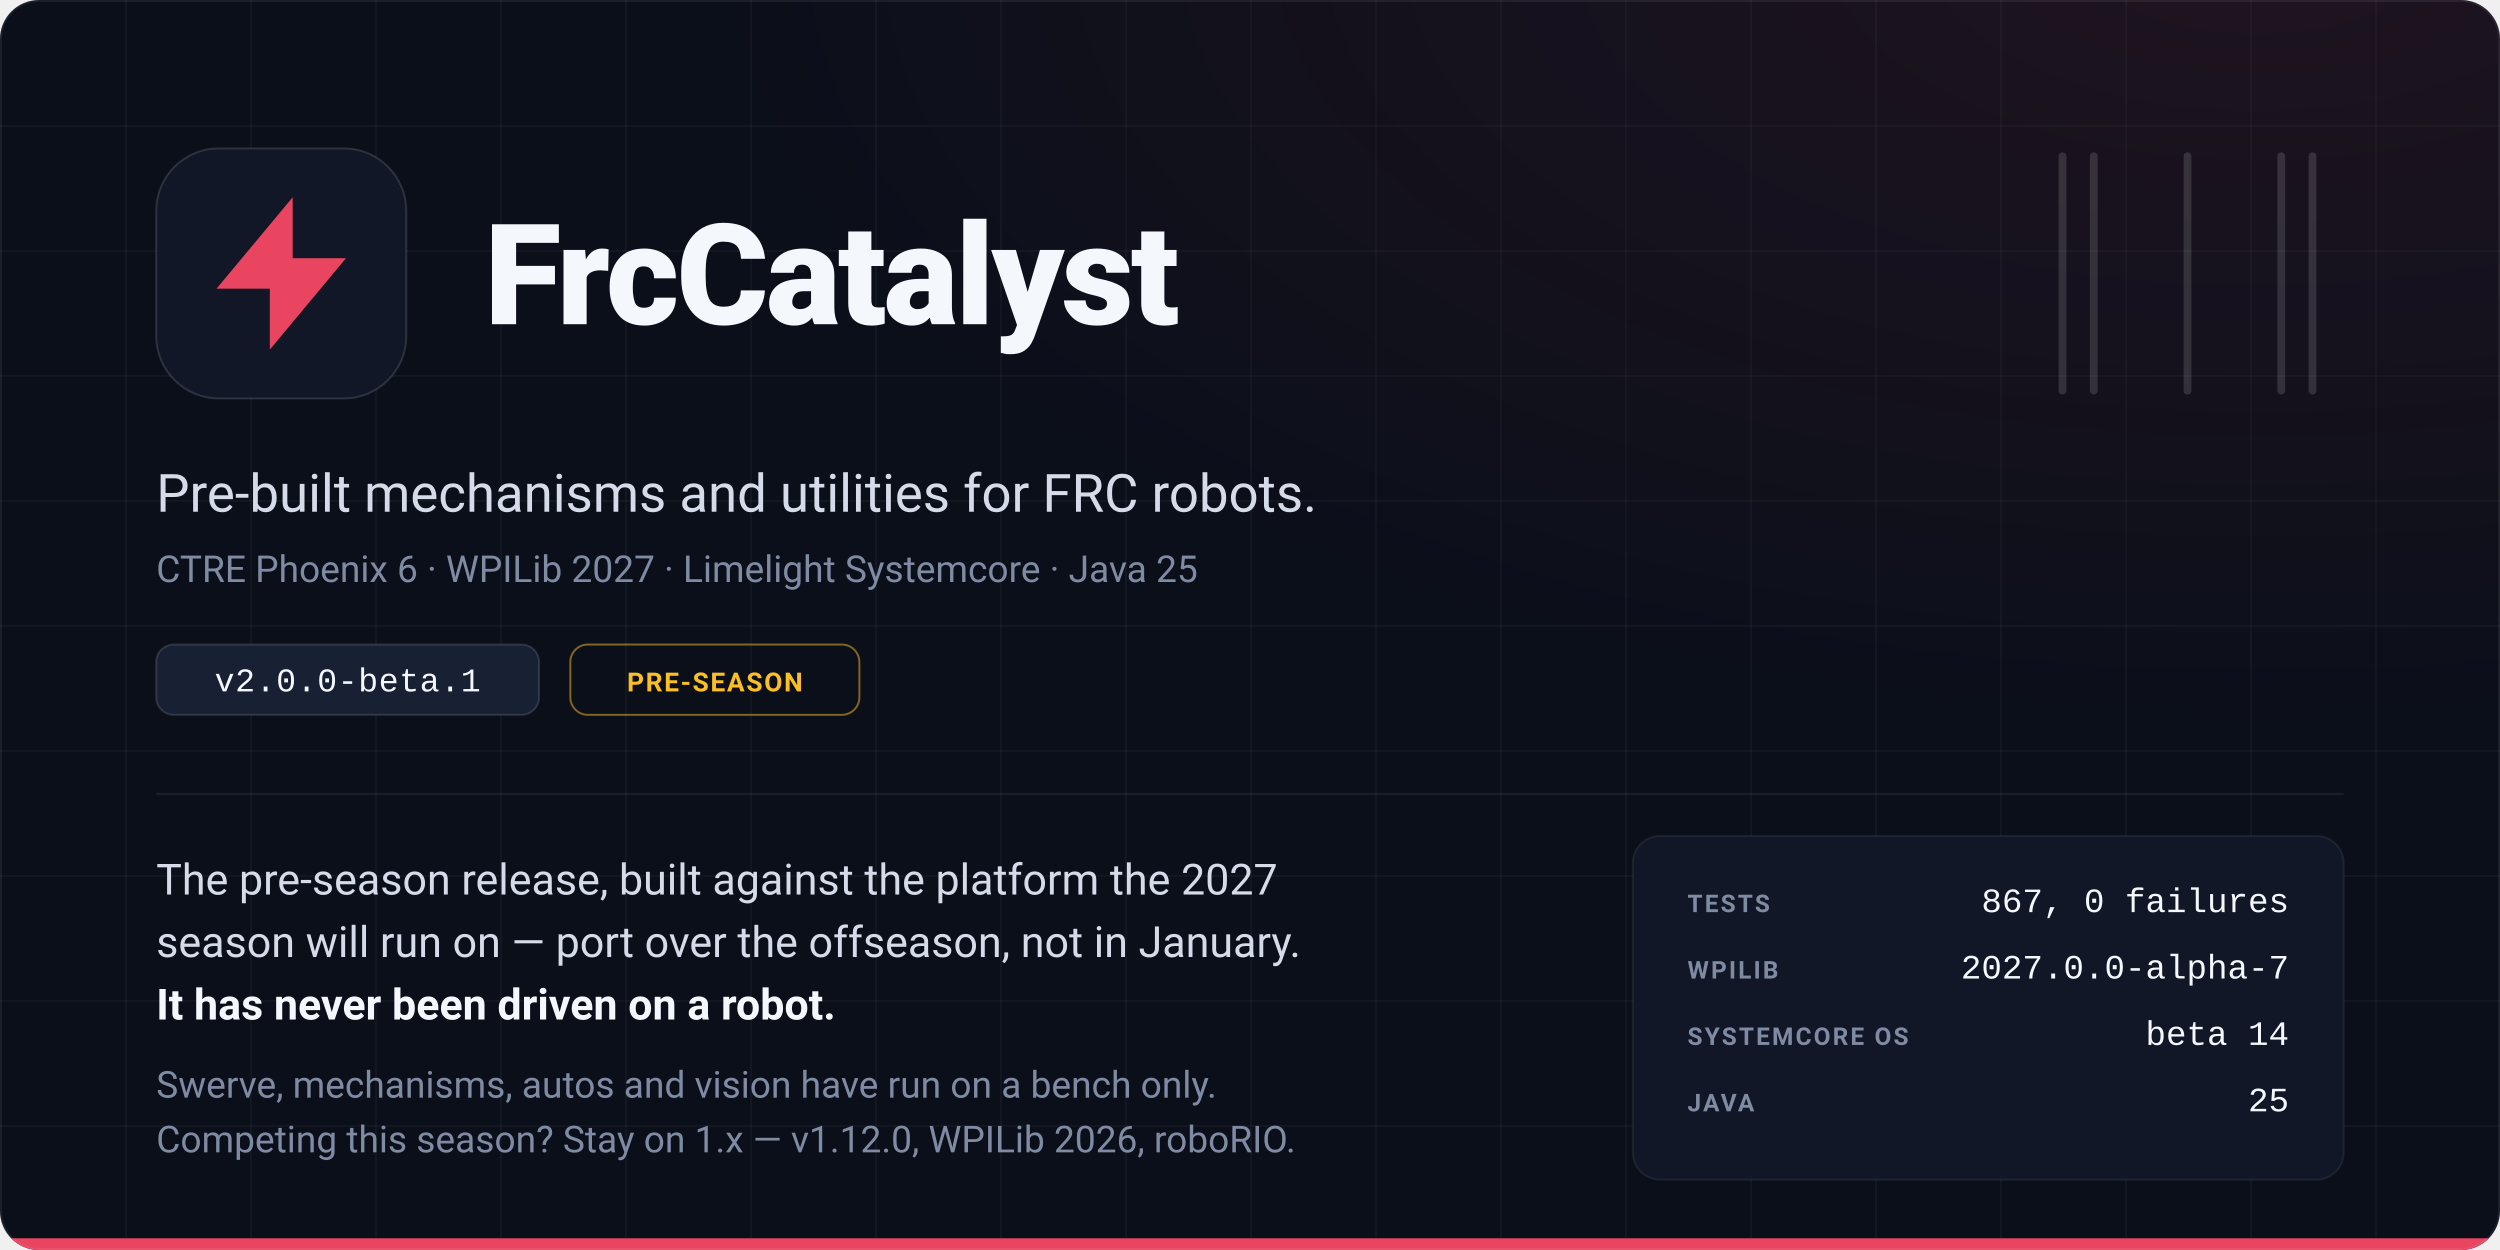
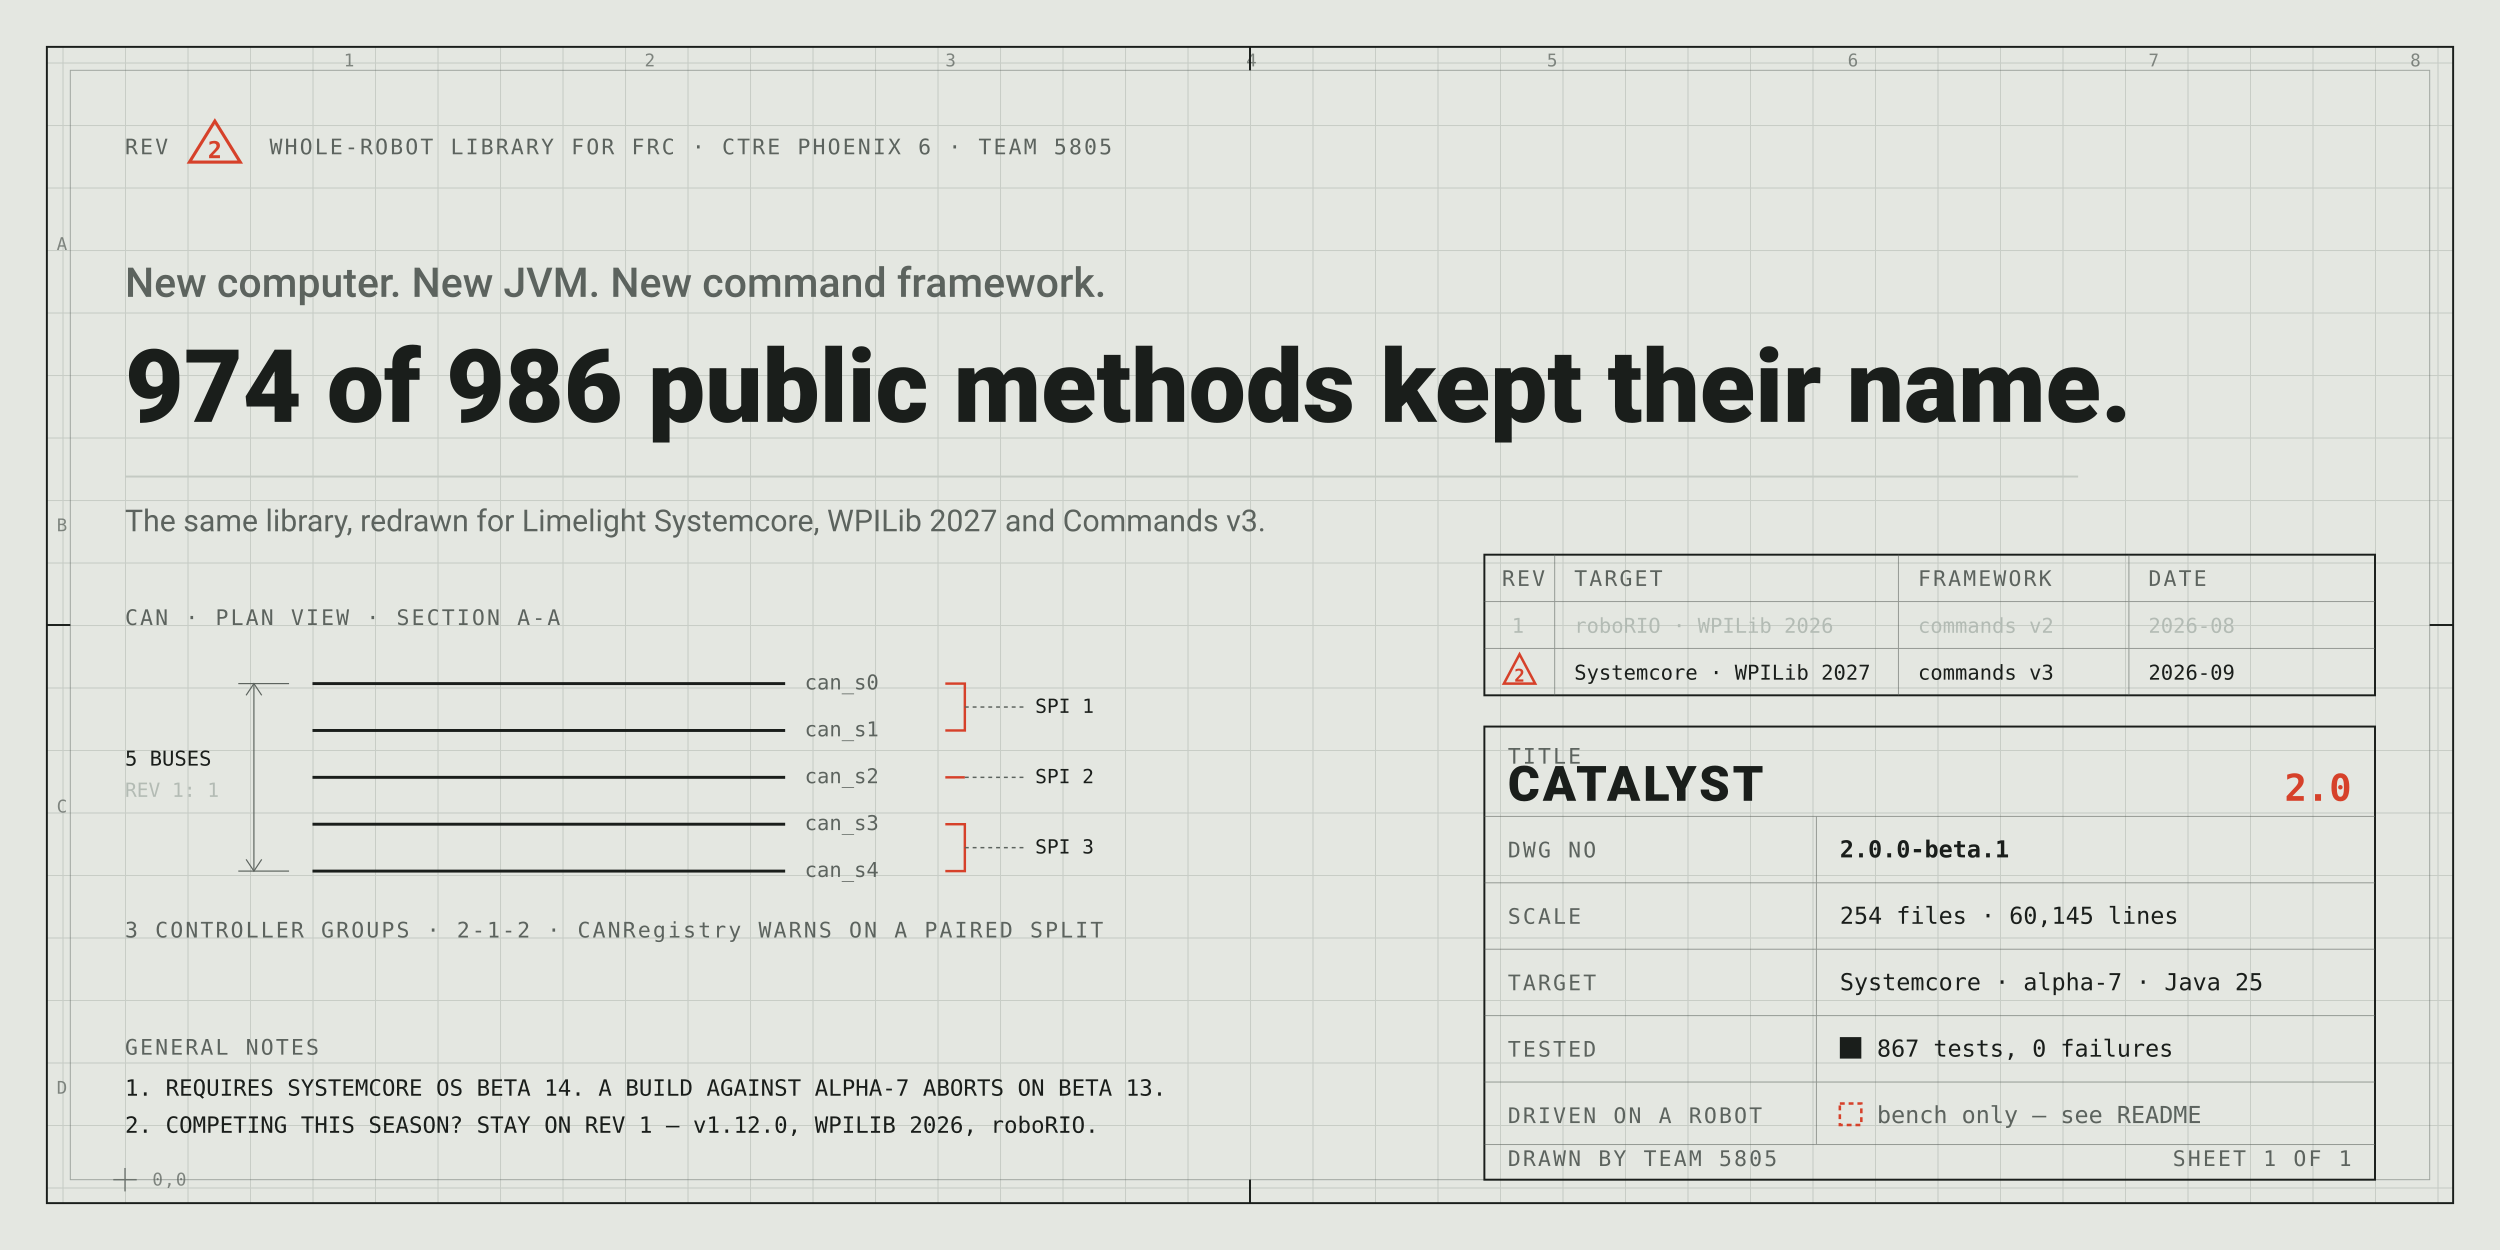
- <svg xmlns="http://www.w3.org/2000/svg" viewBox="0 0 1280 640" width="1280" height="640" role="img" aria-label="FrcCatalyst 2.0.0-beta.1 — pre-built mechanisms and utilities for FRC robots. The pre-season release, built against WPILib 2027.0.0-alpha-7 and Systemcore OS beta 14, with 867 tests and 0 failures. It has never been driven on a robot: swerve, mechanisms, autos and vision have run on a bench only. Teams competing this season stay on 1.x — v1.12.0, WPILib 2026, roboRIO.">
+ <svg xmlns="http://www.w3.org/2000/svg" viewBox="0 0 1280 640" width="1280" height="640" role="img" aria-label="Catalyst 2.0 - Rev 2 of the whole-robot library for FRC. 974 of 986 public methods kept their name.">
  <defs>
-     <clipPath id="catCardClip">
-       <rect x="0" y="0" width="1280" height="640" rx="20" />
-     </clipPath>
-     <radialGradient id="catCardWash" cx="90%" cy="-4%" r="62%">
-       <stop offset="0%" stop-color="#e94560" stop-opacity="0.09" />
-       <stop offset="100%" stop-color="#e94560" stop-opacity="0" />
-     </radialGradient>
+     <pattern id="grid" width="32" height="32" patternUnits="userSpaceOnUse">
+       <path d="M32 0H0V32" fill="none" stroke="#C4CAC3" stroke-width="1" opacity="0.9" />
+     </pattern>
+     <style>
+       .mono { font-family: Consolas,"DejaVu Sans Mono","Liberation Mono",ui-monospace,monospace; }
+       .sans { font-family: "Segoe UI",Roboto,"Helvetica Neue",Arial,sans-serif; }
+       .lbl  { font-size:11px; letter-spacing:1.1px; fill:#5C635E; }
+       .val  { font-size:12px; fill:#1A1E1B; }
+       .zone { font-size:9px;  letter-spacing:.6px; fill:#5C635E; opacity:.75; }
+       .note { font-size:11.5px; fill:#1A1E1B; }
+     </style>
  </defs>
-   <g clip-path="url(#catCardClip)">
-     <rect x="0" y="0" width="1280" height="640" fill="#0b0f1a" />
-     <rect x="0" y="0" width="1280" height="640" fill="url(#catCardWash)" />
-     <g stroke="#ffffff" stroke-opacity="0.035" stroke-width="1">
-       <path d="M64.5 0V640M128.5 0V640M192.5 0V640M256.5 0V640M320.5 0V640M384.5 0V640M448.5 0V640M512.5 0V640M576.5 0V640M640.5 0V640M704.5 0V640M768.5 0V640M832.5 0V640M896.5 0V640M960.5 0V640M1024.5 0V640M1088.5 0V640M1152.5 0V640M1216.5 0V640" />
-       <path d="M0 64.5H1280M0 128.5H1280M0 192.5H1280M0 256.5H1280M0 320.5H1280M0 384.5H1280M0 448.5H1280M0 512.5H1280M0 576.5H1280" />
+   <rect width="1280" height="640" fill="#E4E7E1" />
+   <rect x="24" y="24" width="1232" height="592" fill="url(#grid)" />
+   <rect x="24" y="24" width="1232" height="592" fill="none" stroke="#1A1E1B" stroke-width="1" />
+   <rect x="36" y="36" width="1208" height="568" fill="none" stroke="#5C635E" stroke-width="0.5" opacity="0.5" />
+   <g class="mono zone">
+     <text x="29" y="128">A</text>
+     <text x="29" y="272">B</text>
+     <text x="29" y="416">C</text>
+     <text x="29" y="560">D</text>
+     <text x="176" y="34">1</text>
+     <text x="330" y="34">2</text>
+     <text x="484" y="34">3</text>
+     <text x="638" y="34">4</text>
+     <text x="792" y="34">5</text>
+     <text x="946" y="34">6</text>
+     <text x="1100" y="34">7</text>
+     <text x="1234" y="34">8</text>
+   </g>
+   <g stroke="#1A1E1B" stroke-width="1">
+     <path d="M640 24v12M640 616v-12M24 320h12M1256 320h-12" />
+   </g>
+   <g transform="translate(64,74)">
+     <text class="mono lbl" x="0" y="5">REV</text>
+     <path d="M46 -12 L59 9 L33 9 Z" fill="none" stroke="#D6412A" stroke-width="1.6" />
+     <text class="mono" x="46" y="7" font-size="12" font-weight="700" fill="#D6412A" text-anchor="middle">2</text>
+     <text class="mono lbl" x="74" y="5">WHOLE-ROBOT LIBRARY FOR FRC · CTRE PHOENIX 6 · TEAM 5805</text>
+   </g>
+   <text class="sans" x="64" y="152" font-size="21" font-weight="500" fill="#5C635E">New computer. New JVM. New command framework.</text>
+   <text class="sans" x="64" y="216" font-size="52" font-weight="800" fill="#1A1E1B" textLength="1000" lengthAdjust="spacingAndGlyphs">974 of 986 public methods kept their name.</text>
+   <path d="M64 244H1064" stroke="#C4CAC3" stroke-width="1" />
+   <text class="sans" x="64" y="272" font-size="15.5" fill="#5C635E">The same library, redrawn for Limelight Systemcore, WPILib 2027 and Commands v3.</text>
+   <g transform="translate(64,320)">
+     <text class="mono lbl" x="0" y="0">CAN · PLAN VIEW · SECTION A-A</text>
+     <g stroke="#5C635E" stroke-width="0.6">
+       <path d="M84 30h-26M84 126h-26" />
+       <path d="M66 30v96" />
+       <path d="M62 36l4-6 4 6M62 120l4 6 4-6" fill="none" />
    </g>
-     <g stroke="#ffffff" stroke-opacity="0.13" stroke-width="4" stroke-linecap="round">
-       <path d="M1056 80V200M1072 80V200" />
-       <path d="M1120 80V200" />
-       <path d="M1168 80V200M1184 80V200" />
+     <text class="mono" x="0" y="72" font-size="10.5" fill="#1A1E1B">5 BUSES</text>
+     <text class="mono" x="0" y="88" font-size="10" fill="#B3BBB4">REV 1: 1</text>
+     <g stroke="#1A1E1B" stroke-width="1.5">
+       <path d="M96 30h242" />
+       <path d="M96 54h242" />
+       <path d="M96 78h242" />
+       <path d="M96 102h242" />
+       <path d="M96 126h242" />
    </g>
-     <rect x="0" y="634" width="1280" height="6" fill="#e94560" />
+     <g class="mono" font-size="10.5" fill="#5C635E">
+       <text x="348" y="33">can_s0</text>
+       <text x="348" y="57">can_s1</text>
+       <text x="348" y="81">can_s2</text>
+       <text x="348" y="105">can_s3</text>
+       <text x="348" y="129">can_s4</text>
+     </g>
+     <g stroke="#D6412A" stroke-width="1.25" fill="none">
+       <path d="M420 30 h10 v24 h-10" />
+       <path d="M420 78 h10" />
+       <path d="M420 102 h10 v24 h-10" />
+     </g>
+     <g stroke="#5C635E" stroke-width="0.75" stroke-dasharray="2 2">
+       <path d="M430 42h30" />
+       <path d="M430 78h30" />
+       <path d="M430 114h30" />
+     </g>
+     <g class="mono" font-size="10" fill="#1A1E1B">
+       <text x="466" y="45">SPI 1</text>
+       <text x="466" y="81">SPI 2</text>
+       <text x="466" y="117">SPI 3</text>
+     </g>
+     <text class="mono lbl" x="0" y="160" font-size="10">3 CONTROLLER GROUPS · 2-1-2 · CANRegistry WARNS ON A PAIRED SPLIT</text>
  </g>
-   <rect x="0.5" y="0.5" width="1279" height="639" rx="19.5" fill="none" stroke="#ffffff" stroke-opacity="0.07" />
-   <rect x="80" y="76" width="128" height="128" rx="32" fill="#111726" stroke="#ffffff" stroke-opacity="0.13" />
-   <g transform="translate(99.15 93.2) scale(3.9)">
-     <path d="M13 2L3 14h7v8l10-12h-7V2z" fill="#e94560" />
+   <g transform="translate(64,540)">
+     <text class="mono lbl" x="0" y="0">GENERAL NOTES</text>
+     <text class="mono note" x="0" y="21">1.  REQUIRES SYSTEMCORE OS BETA 14. A BUILD AGAINST ALPHA-7 ABORTS ON BETA 13.</text>
+     <text class="mono note" x="0" y="40">2.  COMPETING THIS SEASON? STAY ON REV 1 — v1.12.0, WPILIB 2026, roboRIO.</text>
  </g>
-   <text x="248" y="166" font-family="-apple-system, BlinkMacSystemFont, Segoe UI, Roboto, Helvetica, Arial, sans-serif" font-size="72" font-weight="800" letter-spacing="-1.4" fill="#f4f7fc">FrcCatalyst</text>
-   <text x="80" y="262" font-family="-apple-system, BlinkMacSystemFont, Segoe UI, Roboto, Helvetica, Arial, sans-serif" font-size="27" font-weight="400" fill="#d5dbe8">Pre-built mechanisms and utilities for FRC robots.</text>
-   <text x="80" y="298" font-family="-apple-system, BlinkMacSystemFont, Segoe UI, Roboto, Helvetica, Arial, sans-serif" font-size="19" font-weight="400" fill="#7f8aa3">CTRE Phoenix 6 · WPILib 2027 · Limelight Systemcore · Java 25</text>
-   <rect x="80" y="330" width="196" height="36" rx="9" fill="#182034" stroke="#ffffff" stroke-opacity="0.13" />
-   <text x="178" y="354" text-anchor="middle" font-family="ui-monospace, SFMono-Regular, Menlo, Consolas, Liberation Mono, monospace" font-size="17" letter-spacing="0.3" fill="#f4f7fc">v2.0.0-beta.1</text>
-   <rect x="292" y="330" width="148" height="36" rx="9" fill="none" stroke="#fbbf24" stroke-opacity="0.5" />
-   <text x="366" y="354" text-anchor="middle" font-family="-apple-system, BlinkMacSystemFont, Segoe UI, Roboto, Helvetica, Arial, sans-serif" font-size="13.5" font-weight="700" letter-spacing="0.85" fill="#fbbf24">PRE-SEASON</text>
-   <rect x="80" y="406" width="1120" height="1" fill="#ffffff" fill-opacity="0.07" />
-   <g font-family="-apple-system, BlinkMacSystemFont, Segoe UI, Roboto, Helvetica, Arial, sans-serif" font-size="22" font-weight="400">
-     <text x="80" y="458" fill="#d5dbe8">The pre-season release, built against the platform the 2027</text>
-     <text x="80" y="490" fill="#d5dbe8">season will run on — port over the offseason, not in January.</text>
-     <text x="80" y="522" fill="#f4f7fc" font-weight="600">It has never been driven on a robot.</text>
+   <g transform="translate(760,284)">
+     <rect x="0" y="0" width="456" height="72" fill="none" stroke="#1A1E1B" stroke-width="1" />
+     <g stroke="#5C635E" stroke-width="0.5" opacity="0.6">
+       <path d="M0 24h456M0 48h456M36 0v72M212 0v72M330 0v72" />
+     </g>
+     <g class="mono lbl" font-size="9">
+       <text x="9" y="16">REV</text>
+       <text x="46" y="16">TARGET</text>
+       <text x="222" y="16">FRAMEWORK</text>
+       <text x="340" y="16">DATE</text>
+     </g>
+     <g class="mono" font-size="10.5" fill="#B3BBB4">
+       <text x="14" y="40">1</text>
+       <text x="46" y="40">roboRIO · WPILib 2026</text>
+       <text x="222" y="40">commands v2</text>
+       <text x="340" y="40">2026-08</text>
+     </g>
+     <g class="mono" font-size="10.5" fill="#1A1E1B">
+       <text x="46" y="64">Systemcore · WPILib 2027</text>
+       <text x="222" y="64">commands v3</text>
+       <text x="340" y="64">2026-09</text>
+     </g>
+     <path d="M18 51 L26 66 L10 66 Z" fill="none" stroke="#D6412A" stroke-width="1.3" />
+     <text class="mono" x="18" y="65" font-size="9" font-weight="700" fill="#D6412A" text-anchor="middle">2</text>
  </g>
-   <g font-family="-apple-system, BlinkMacSystemFont, Segoe UI, Roboto, Helvetica, Arial, sans-serif" font-size="19" font-weight="400" fill="#7f8aa3">
-     <text x="80" y="562">Swerve, mechanisms, autos and vision have run on a bench only.</text>
-     <text x="80" y="590">Competing this season? Stay on 1.x — v1.12.0, WPILib 2026, roboRIO.</text>
+   <g transform="translate(760,372)">
+     <rect x="0" y="0" width="456" height="232" fill="none" stroke="#1A1E1B" stroke-width="1" />
+     <g stroke="#5C635E" stroke-width="0.5" opacity="0.6">
+       <path d="M0 46h456M0 80h456M0 114h456M0 148h456M0 182h456M0 214h456M170 46v168" />
+     </g>
+     <text class="mono lbl" x="12" y="19" font-size="9">TITLE</text>
+     <text class="sans" x="12" y="38" font-size="25" font-weight="800" fill="#1A1E1B" letter-spacing="1.5">CATALYST</text>
+     <text class="mono" x="444" y="38" font-size="19" font-weight="700" fill="#D6412A" text-anchor="end">2.0</text>
+     <g class="mono lbl" font-size="9.5">
+       <text x="12" y="67">DWG NO</text>
+       <text x="12" y="101">SCALE</text>
+       <text x="12" y="135">TARGET</text>
+       <text x="12" y="169">TESTED</text>
+       <text x="12" y="203">DRIVEN ON A ROBOT</text>
+     </g>
+     <g class="mono val">
+       <text x="182" y="67" font-weight="700">2.0.0-beta.1</text>
+       <text x="182" y="101">254 files · 60,145 lines</text>
+       <text x="182" y="135">Systemcore · alpha-7 · Java 25</text>
+     </g>
+     <rect x="182" y="159" width="11" height="11" fill="#1A1E1B" />
+     <text class="mono val" x="201" y="169">867 tests, 0 failures</text>
+     <rect x="182" y="193" width="11" height="11" fill="none" stroke="#D6412A" stroke-width="1.3" stroke-dasharray="2.5 2" />
+     <text class="mono" x="201" y="203" font-size="12" fill="#5C635E">bench only — see README</text>
+     <g class="mono lbl" font-size="9">
+       <text x="12" y="225">DRAWN BY TEAM 5805</text>
+       <text x="444" y="225" text-anchor="end">SHEET 1 OF 1</text>
+     </g>
  </g>
-   <rect x="836" y="428" width="364" height="176" rx="14" fill="#111726" stroke="#ffffff" stroke-opacity="0.07" />
-   <g font-family="-apple-system, BlinkMacSystemFont, Segoe UI, Roboto, Helvetica, Arial, sans-serif" font-size="12.5" font-weight="700" letter-spacing="1.1" fill="#7f8aa3">
-     <text x="864" y="467">TESTS</text>
-     <text x="864" y="501">WPILIB</text>
-     <text x="864" y="535">SYSTEMCORE OS</text>
-     <text x="864" y="569">JAVA</text>
+   <g transform="translate(64,604)" stroke="#5C635E" stroke-width="0.75" opacity="0.8">
+     <path d="M-6 0h12M0 -6v12" />
  </g>
-   <g font-family="ui-monospace, SFMono-Regular, Menlo, Consolas, Liberation Mono, monospace" font-size="17.5" fill="#f4f7fc" text-anchor="end" font-variant-numeric="tabular-nums">
-     <text x="1172" y="467">867, 0 failures</text>
-     <text x="1172" y="501">2027.0.0-alpha-7</text>
-     <text x="1172" y="535">beta 14</text>
-     <text x="1172" y="569">25</text>
-   </g>
+   <text class="mono zone" x="78" y="607">0,0</text>
</svg>
